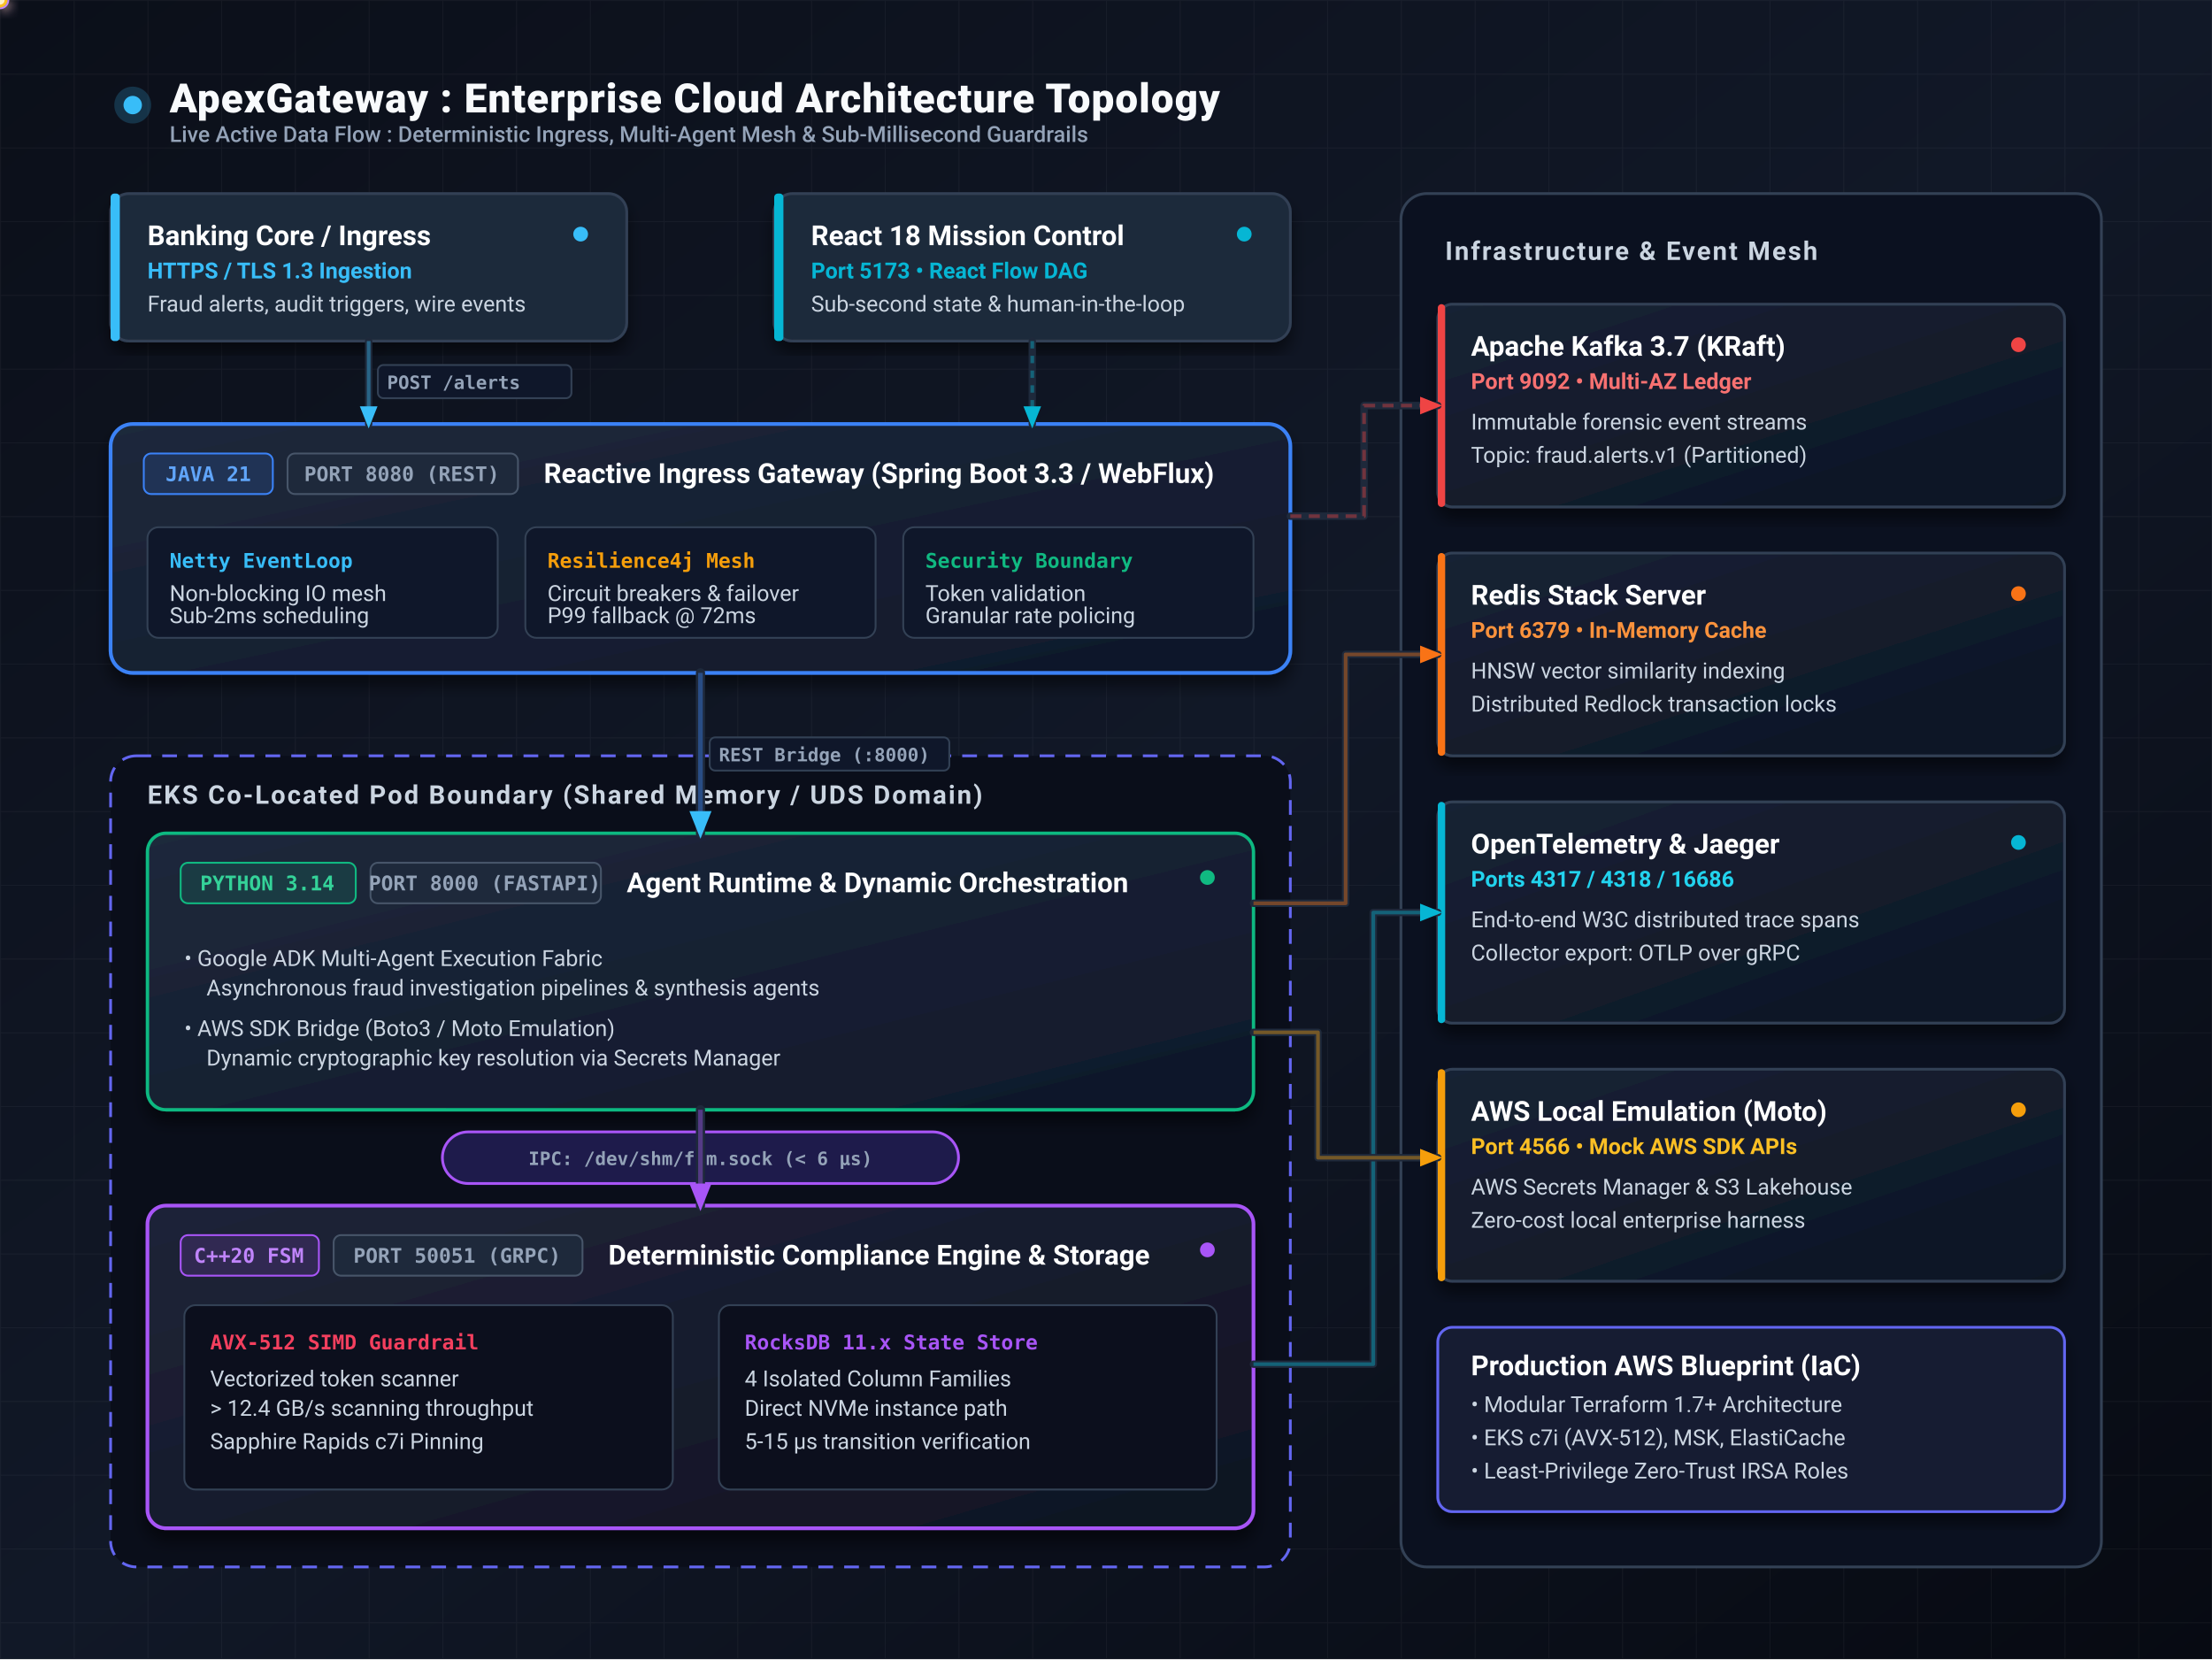
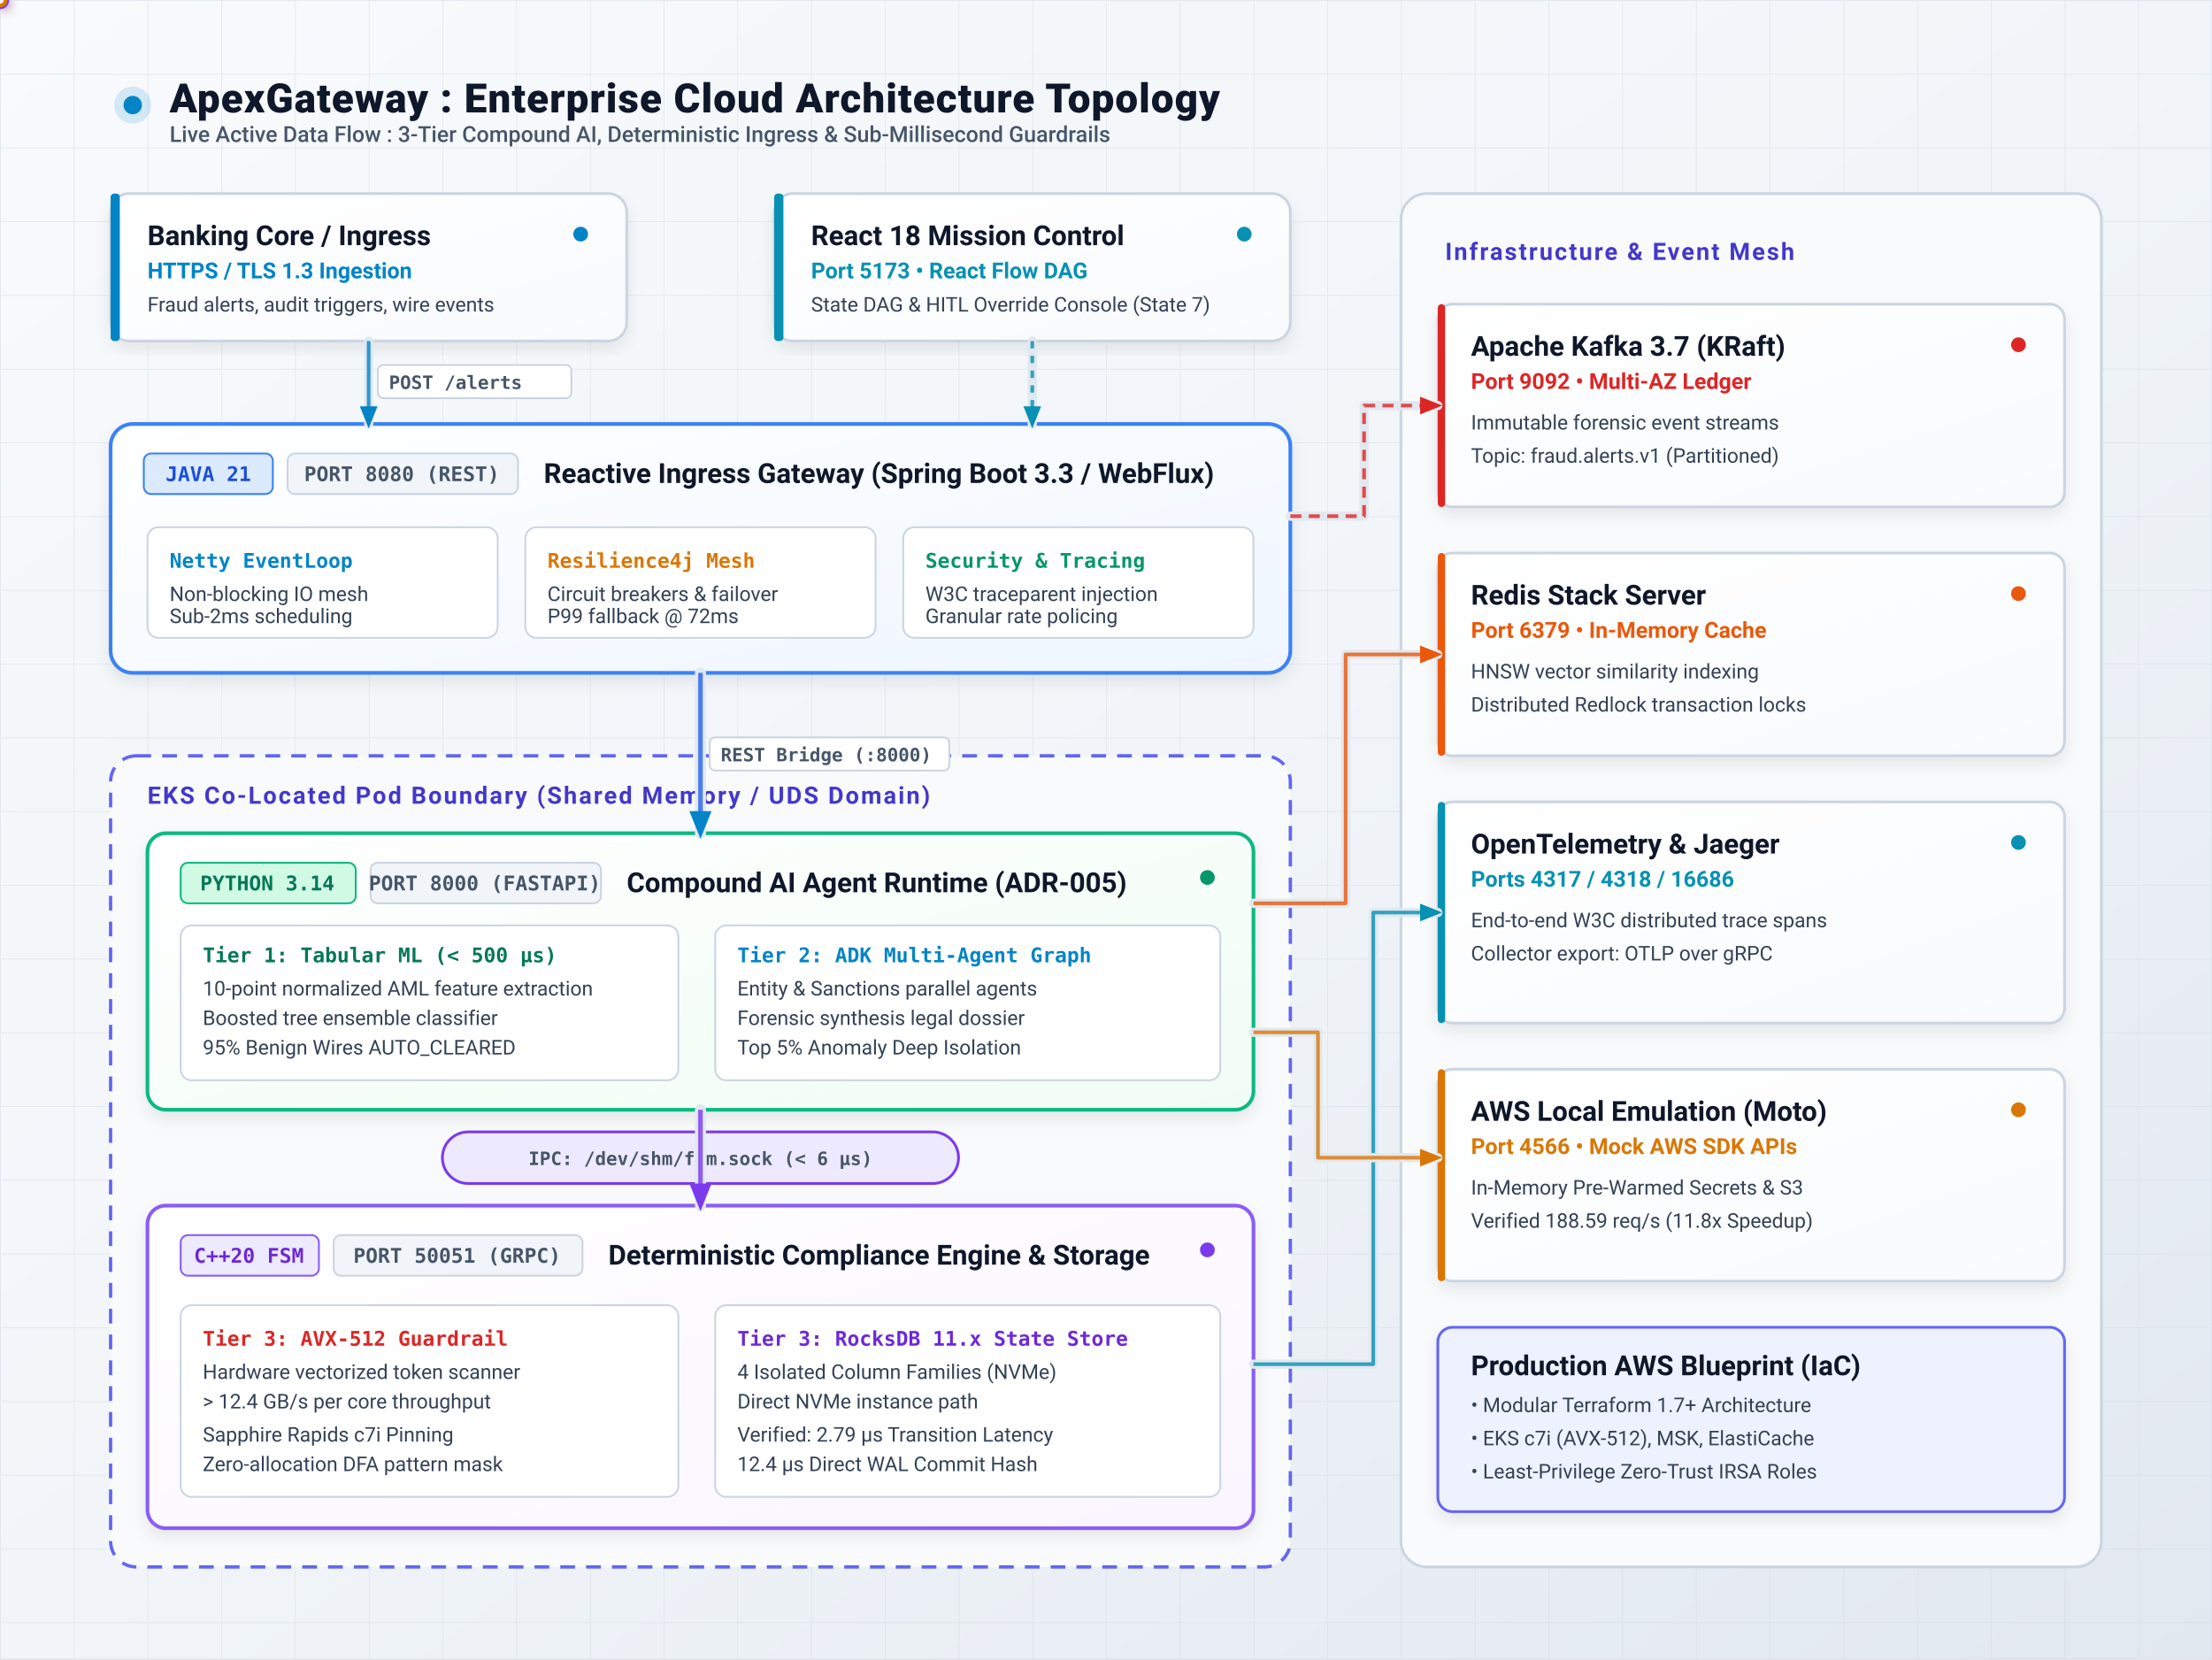
<svg xmlns="http://www.w3.org/2000/svg" viewBox="0 0 1200 900" width="100%" height="100%" text-rendering="geometricPrecision" shape-rendering="geometricPrecision">
  <defs>
    <linearGradient id="canvas-bg" x1="0%" y1="0%" x2="100%" y2="100%">
-       <stop offset="0%" stop-color="#0b0f19" />
-       <stop offset="50%" stop-color="#111827" />
-       <stop offset="100%" stop-color="#070a12" />
+       <stop offset="0%" stop-color="#f8fafc" />
+       <stop offset="50%" stop-color="#f1f5f9" />
+       <stop offset="100%" stop-color="#e2e8f0" />
+     </linearGradient>
+     <linearGradient id="card-grad-white" x1="0%" y1="0%" x2="100%" y2="100%">
+       <stop offset="0%" stop-color="#ffffff" />
+       <stop offset="100%" stop-color="#f8fafc" />
    </linearGradient>
    <linearGradient id="card-grad-java" x1="0%" y1="0%" x2="100%" y2="100%">
-       <stop offset="0%" stop-color="#1e293b" />
-       <stop offset="100%" stop-color="#0f172a" />
+       <stop offset="0%" stop-color="#ffffff" />
+       <stop offset="100%" stop-color="#eff6ff" />
    </linearGradient>
    <linearGradient id="card-grad-py" x1="0%" y1="0%" x2="100%" y2="100%">
-       <stop offset="0%" stop-color="#1e293b" />
-       <stop offset="100%" stop-color="#0f172a" />
+       <stop offset="0%" stop-color="#ffffff" />
+       <stop offset="100%" stop-color="#f0fdf4" />
    </linearGradient>
    <linearGradient id="card-grad-cpp" x1="0%" y1="0%" x2="100%" y2="100%">
-       <stop offset="0%" stop-color="#1f2438" />
-       <stop offset="100%" stop-color="#0f1322" />
+       <stop offset="0%" stop-color="#ffffff" />
+       <stop offset="100%" stop-color="#faf5ff" />
    </linearGradient>
    <linearGradient id="card-grad-infra" x1="0%" y1="0%" x2="100%" y2="100%">
-       <stop offset="0%" stop-color="#182234" />
-       <stop offset="100%" stop-color="#0d1524" />
+       <stop offset="0%" stop-color="#ffffff" />
+       <stop offset="100%" stop-color="#f8fafc" />
    </linearGradient>
    <filter id="card-shadow" x="-5%" y="-5%" width="110%" height="115%">
-       <feDropShadow dx="0" dy="6" stdDeviation="4" flood-color="#000000" flood-opacity="0.5" />
+       <feDropShadow dx="0" dy="4" stdDeviation="4" flood-color="#0f172a" flood-opacity="0.08" />
    </filter>
    <filter id="photon-glow" x="-50%" y="-50%" width="200%" height="200%">
-       <feGaussianBlur stdDeviation="3" result="blur1" />
+       <feGaussianBlur stdDeviation="2.5" result="blur1" />
      <feGaussianBlur stdDeviation="1" result="blur2" />
      <feMerge>
        <feMergeNode in="blur1" />
        <feMergeNode in="blur2" />
        <feMergeNode in="SourceGraphic" />
      </feMerge>
    </filter>
    <marker id="arrow-blue" viewBox="0 0 10 10" refX="8" refY="5" markerWidth="6" markerHeight="6" orient="auto-start-reverse">
-       <path d="M 0 1 L 10 5 L 0 9 z" fill="#38bdf8" />
+       <path d="M 0 1 L 10 5 L 0 9 z" fill="#0284c7" />
    </marker>
    <marker id="arrow-cyan" viewBox="0 0 10 10" refX="8" refY="5" markerWidth="6" markerHeight="6" orient="auto-start-reverse">
-       <path d="M 0 1 L 10 5 L 0 9 z" fill="#06b6d4" />
+       <path d="M 0 1 L 10 5 L 0 9 z" fill="#0891b2" />
    </marker>
    <marker id="arrow-purple" viewBox="0 0 10 10" refX="8" refY="5" markerWidth="6" markerHeight="6" orient="auto-start-reverse">
-       <path d="M 0 1 L 10 5 L 0 9 z" fill="#a855f7" />
+       <path d="M 0 1 L 10 5 L 0 9 z" fill="#7c3aed" />
    </marker>
    <marker id="arrow-red" viewBox="0 0 10 10" refX="8" refY="5" markerWidth="6" markerHeight="6" orient="auto-start-reverse">
-       <path d="M 0 1 L 10 5 L 0 9 z" fill="#ef4444" />
+       <path d="M 0 1 L 10 5 L 0 9 z" fill="#dc2626" />
    </marker>
    <marker id="arrow-orange" viewBox="0 0 10 10" refX="8" refY="5" markerWidth="6" markerHeight="6" orient="auto-start-reverse">
-       <path d="M 0 1 L 10 5 L 0 9 z" fill="#f97316" />
+       <path d="M 0 1 L 10 5 L 0 9 z" fill="#ea580c" />
    </marker>
    <marker id="arrow-amber" viewBox="0 0 10 10" refX="8" refY="5" markerWidth="6" markerHeight="6" orient="auto-start-reverse">
-       <path d="M 0 1 L 10 5 L 0 9 z" fill="#f59e0b" />
+       <path d="M 0 1 L 10 5 L 0 9 z" fill="#d97706" />
    </marker>
  </defs>
  <style>
-     .title { font-family: -apple-system, BlinkMacSystemFont, "Segoe UI", Roboto, Helvetica, Arial, sans-serif; font-size: 22px; font-weight: 800; fill: #f8fafc; letter-spacing: 0.5px; }
-     .subtitle { font-family: -apple-system, BlinkMacSystemFont, "Segoe UI", Roboto, Helvetica, Arial, sans-serif; font-size: 12px; font-weight: 500; fill: #94a3b8; }
-     .tier-title { font-family: -apple-system, BlinkMacSystemFont, "Segoe UI", Roboto, Helvetica, Arial, sans-serif; font-size: 14px; font-weight: 700; fill: #cbd5e1; text-transform: uppercase; letter-spacing: 1px; }
-     .card-header { font-family: -apple-system, BlinkMacSystemFont, "Segoe UI", Roboto, Helvetica, Arial, sans-serif; font-size: 15px; font-weight: 700; fill: #ffffff; }
+     .title { font-family: -apple-system, BlinkMacSystemFont, "Segoe UI", Roboto, Helvetica, Arial, sans-serif; font-size: 22px; font-weight: 800; fill: #0f172a; letter-spacing: 0.5px; }
+     .subtitle { font-family: -apple-system, BlinkMacSystemFont, "Segoe UI", Roboto, Helvetica, Arial, sans-serif; font-size: 12px; font-weight: 500; fill: #475569; }
+     .tier-title { font-family: -apple-system, BlinkMacSystemFont, "Segoe UI", Roboto, Helvetica, Arial, sans-serif; font-size: 13px; font-weight: 700; fill: #4338ca; text-transform: uppercase; letter-spacing: 1px; }
+     .card-header { font-family: -apple-system, BlinkMacSystemFont, "Segoe UI", Roboto, Helvetica, Arial, sans-serif; font-size: 15px; font-weight: 700; fill: #0f172a; }
    .card-meta { font-family: -apple-system, BlinkMacSystemFont, "Segoe UI", Roboto, Helvetica, Arial, sans-serif; font-size: 12px; font-weight: 600; }
-     .body-text { font-family: -apple-system, BlinkMacSystemFont, "Segoe UI", Roboto, Helvetica, Arial, sans-serif; font-size: 12px; fill: #cbd5e1; font-weight: 400; line-height: 16px; }
-     .badge-text { font-family: ui-monospace, SFMono-Regular, Menlo, Monaco, Consolas, monospace; font-size: 11px; font-weight: 600; }
-     .wire-label { font-family: ui-monospace, SFMono-Regular, Menlo, Monaco, Consolas, monospace; font-size: 10px; font-weight: 600; fill: #94a3b8; }
+     .body-text { font-family: -apple-system, BlinkMacSystemFont, "Segoe UI", Roboto, Helvetica, Arial, sans-serif; font-size: 11px; fill: #334155; font-weight: 400; line-height: 15px; }
+     .badge-text { font-family: ui-monospace, SFMono-Regular, Menlo, Monaco, Consolas, monospace; font-size: 11px; font-weight: 700; }
+     .wire-label { font-family: ui-monospace, SFMono-Regular, Menlo, Monaco, Consolas, monospace; font-size: 10px; font-weight: 700; fill: #475569; }
  </style>
  <rect width="1200" height="900" fill="url(#canvas-bg)" />
-   <g opacity="0.04" stroke="#ffffff" stroke-width="1">
+   <g opacity="0.45" stroke="#cbd5e1" stroke-width="0.8">
    <pattern id="grid" width="40" height="40" patternUnits="userSpaceOnUse">
      <path d="M 40 0 L 0 0 0 40" fill="none" />
    </pattern>
    <rect width="1200" height="900" fill="url(#grid)" />
  </g>
  <g transform="translate(60, 45)">
-     <circle cx="12" cy="12" r="10" fill="#38bdf8" opacity="0.2">
+     <circle cx="12" cy="12" r="10" fill="#0284c7" opacity="0.15">
      <animate attributeName="r" values="8;14;8" dur="2.5s" repeatCount="indefinite" />
-       <animate attributeName="opacity" values="0.2;0.4;0.2" dur="2.5s" repeatCount="indefinite" />
-     </circle>
-     <circle cx="12" cy="12" r="5" fill="#38bdf8" />
+       <animate attributeName="opacity" values="0.15;0.35;0.15" dur="2.5s" repeatCount="indefinite" />
+     </circle>
+     <circle cx="12" cy="12" r="5" fill="#0284c7" />
    <text x="32" y="16" class="title">ApexGateway : Enterprise Cloud Architecture Topology</text>
-     <text x="32" y="32" class="subtitle">Live Active Data Flow : Deterministic Ingress, Multi-Agent Mesh &amp; Sub-Millisecond Guardrails</text>
+     <text x="32" y="32" class="subtitle">Live Active Data Flow : 3-Tier Compound AI, Deterministic Ingress &amp; Sub-Millisecond Guardrails</text>
  </g>
  <g transform="translate(60, 105)">
    <g>
-       <rect x="0" y="0" width="280" height="80" rx="10" fill="#1e293b" stroke="#334155" stroke-width="1.5" filter="url(#card-shadow)" />
-       <rect x="0" y="0" width="5" height="80" rx="2" fill="#38bdf8" />
+       <rect x="0" y="0" width="280" height="80" rx="10" fill="url(#card-grad-white)" stroke="#cbd5e1" stroke-width="1.5" filter="url(#card-shadow)" />
+       <rect x="0" y="0" width="5" height="80" rx="2" fill="#0284c7" />
      <text x="20" y="28" class="card-header">Banking Core / Ingress</text>
-       <text x="20" y="46" class="card-meta" fill="#38bdf8">HTTPS / TLS 1.3 Ingestion</text>
+       <text x="20" y="46" class="card-meta" fill="#0284c7">HTTPS / TLS 1.3 Ingestion</text>
      <text x="20" y="64" class="body-text">Fraud alerts, audit triggers, wire events</text>
-       <circle cx="255" cy="22" r="4" fill="#38bdf8">
+       <circle cx="255" cy="22" r="4" fill="#0284c7">
        <animate attributeName="opacity" values="1;0.3;1" dur="1.5s" repeatCount="indefinite" />
      </circle>
    </g>
    <g transform="translate(360, 0)">
-       <rect x="0" y="0" width="280" height="80" rx="10" fill="#1e293b" stroke="#334155" stroke-width="1.5" filter="url(#card-shadow)" />
-       <rect x="0" y="0" width="5" height="80" rx="2" fill="#06b6d4" />
+       <rect x="0" y="0" width="280" height="80" rx="10" fill="url(#card-grad-white)" stroke="#cbd5e1" stroke-width="1.5" filter="url(#card-shadow)" />
+       <rect x="0" y="0" width="5" height="80" rx="2" fill="#0891b2" />
      <text x="20" y="28" class="card-header">React 18 Mission Control</text>
-       <text x="20" y="46" class="card-meta" fill="#06b6d4">Port 5173 • React Flow DAG</text>
-       <text x="20" y="64" class="body-text">Sub-second state &amp; human-in-the-loop</text>
-       <circle cx="255" cy="22" r="4" fill="#06b6d4">
+       <text x="20" y="46" class="card-meta" fill="#0891b2">Port 5173 • React Flow DAG</text>
+       <text x="20" y="64" class="body-text">State DAG &amp; HITL Override Console (State 7)</text>
+       <circle cx="255" cy="22" r="4" fill="#0891b2">
        <animate attributeName="opacity" values="1;0.3;1" dur="1.8s" repeatCount="indefinite" />
      </circle>
    </g>
  </g>
  <g transform="translate(60, 230)">
    <g>
      <rect x="0" y="0" width="640" height="135" rx="12" fill="url(#card-grad-java)" stroke="#3b82f6" stroke-width="2" filter="url(#card-shadow)" />
-       <rect x="18" y="16" width="70" height="22" rx="4" fill="#3b82f6" fill-opacity="0.15" stroke="#3b82f6" stroke-width="1" />
-       <text x="53" y="31" text-anchor="middle" class="badge-text" fill="#60a5fa">JAVA 21</text>
-       <rect x="96" y="16" width="125" height="22" rx="4" fill="#1e293b" stroke="#475569" stroke-width="1" />
-       <text x="158" y="31" text-anchor="middle" class="badge-text" fill="#94a3b8">PORT 8080 (REST)</text>
+       <rect x="18" y="16" width="70" height="22" rx="4" fill="#dbeafe" stroke="#3b82f6" stroke-width="1" />
+       <text x="53" y="31" text-anchor="middle" class="badge-text" fill="#1d4ed8">JAVA 21</text>
+       <rect x="96" y="16" width="125" height="22" rx="4" fill="#f1f5f9" stroke="#cbd5e1" stroke-width="1" />
+       <text x="158" y="31" text-anchor="middle" class="badge-text" fill="#475569">PORT 8080 (REST)</text>
      <text x="235" y="32" class="card-header">Reactive Ingress Gateway (Spring Boot 3.3 / WebFlux)</text>
      <g transform="translate(20, 56)">
-         <rect x="0" y="0" width="190" height="60" rx="6" fill="#0f172a" stroke="#334155" stroke-width="1" />
-         <text x="12" y="22" class="badge-text" fill="#38bdf8">Netty EventLoop</text>
+         <rect x="0" y="0" width="190" height="60" rx="6" fill="#ffffff" stroke="#cbd5e1" stroke-width="1" />
+         <text x="12" y="22" class="badge-text" fill="#0284c7">Netty EventLoop</text>
        <text x="12" y="40" class="body-text">Non-blocking IO mesh</text>
        <text x="12" y="52" class="body-text">Sub-2ms scheduling</text>
-         <rect x="205" y="0" width="190" height="60" rx="6" fill="#0f172a" stroke="#334155" stroke-width="1" />
-         <text x="217" y="22" class="badge-text" fill="#f59e0b">Resilience4j Mesh</text>
+         <rect x="205" y="0" width="190" height="60" rx="6" fill="#ffffff" stroke="#cbd5e1" stroke-width="1" />
+         <text x="217" y="22" class="badge-text" fill="#d97706">Resilience4j Mesh</text>
        <text x="217" y="40" class="body-text">Circuit breakers &amp; failover</text>
        <text x="217" y="52" class="body-text">P99 fallback @ 72ms</text>
-         <rect x="410" y="0" width="190" height="60" rx="6" fill="#0f172a" stroke="#334155" stroke-width="1" />
-         <text x="422" y="22" class="badge-text" fill="#10b981">Security Boundary</text>
-         <text x="422" y="40" class="body-text">Token validation</text>
+         <rect x="410" y="0" width="190" height="60" rx="6" fill="#ffffff" stroke="#cbd5e1" stroke-width="1" />
+         <text x="422" y="22" class="badge-text" fill="#059669">Security &amp; Tracing</text>
+         <text x="422" y="40" class="body-text">W3C traceparent injection</text>
        <text x="422" y="52" class="body-text">Granular rate policing</text>
      </g>
    </g>
  </g>
  <g transform="translate(60, 410)">
-     <rect x="0" y="0" width="640" height="440" rx="14" fill="#0a0e1a" stroke="#6366f1" stroke-width="1.5" stroke-dasharray="8 6" />
-     <text x="20" y="26" class="tier-title" fill="#818cf8">EKS Co-Located Pod Boundary (Shared Memory / UDS Domain)</text>
+     <rect x="0" y="0" width="640" height="440" rx="14" fill="#f8fafc" stroke="#6366f1" stroke-width="1.8" stroke-dasharray="8 6" />
+     <text x="20" y="26" class="tier-title">EKS Co-Located Pod Boundary (Shared Memory / UDS Domain)</text>
    <g transform="translate(20, 42)">
-       <rect x="0" y="0" width="600" height="150" rx="10" fill="url(#card-grad-py)" stroke="#10b981" stroke-width="1.8" filter="url(#card-shadow)" />
-       <rect x="18" y="16" width="95" height="22" rx="4" fill="#10b981" fill-opacity="0.15" stroke="#10b981" stroke-width="1" />
-       <text x="65" y="31" text-anchor="middle" class="badge-text" fill="#34d399">PYTHON 3.14</text>
-       <rect x="121" y="16" width="125" height="22" rx="4" fill="#1e293b" stroke="#475569" stroke-width="1" />
-       <text x="183" y="31" text-anchor="middle" class="badge-text" fill="#94a3b8">PORT 8000 (FASTAPI)</text>
-       <text x="260" y="32" class="card-header">Agent Runtime &amp; Dynamic Orchestration</text>
-       <circle cx="575" cy="24" r="4" fill="#10b981">
+       <rect x="0" y="0" width="600" height="150" rx="10" fill="url(#card-grad-py)" stroke="#10b981" stroke-width="2" filter="url(#card-shadow)" />
+       <rect x="18" y="16" width="95" height="22" rx="4" fill="#d1fae5" stroke="#10b981" stroke-width="1" />
+       <text x="65" y="31" text-anchor="middle" class="badge-text" fill="#047857">PYTHON 3.14</text>
+       <rect x="121" y="16" width="125" height="22" rx="4" fill="#f1f5f9" stroke="#cbd5e1" stroke-width="1" />
+       <text x="183" y="31" text-anchor="middle" class="badge-text" fill="#475569">PORT 8000 (FASTAPI)</text>
+       <text x="260" y="32" class="card-header">Compound AI Agent Runtime (ADR-005)</text>
+       <circle cx="575" cy="24" r="4" fill="#059669">
        <animate attributeName="opacity" values="1;0.2;1" dur="1.2s" repeatCount="indefinite" />
      </circle>
-       <g transform="translate(20, 52)">
-         <text x="0" y="20" class="body-text" font-weight="600" fill="#e2e8f0">• Google ADK Multi-Agent Execution Fabric</text>
-         <text x="12" y="36" class="body-text" fill="#94a3b8">Asynchronous fraud investigation pipelines &amp; synthesis agents</text>
-         <text x="0" y="58" class="body-text" font-weight="600" fill="#e2e8f0">• AWS SDK Bridge (Boto3 / Moto Emulation)</text>
-         <text x="12" y="74" class="body-text" fill="#94a3b8">Dynamic cryptographic key resolution via Secrets Manager</text>
+       <g transform="translate(18, 50)">
+         <rect x="0" y="0" width="270" height="84" rx="6" fill="#ffffff" stroke="#cbd5e1" stroke-width="1" />
+         <text x="12" y="20" class="badge-text" fill="#047857">Tier 1: Tabular ML (&lt; 500 µs)</text>
+         <text x="12" y="38" class="body-text">10-point normalized AML feature extraction</text>
+         <text x="12" y="54" class="body-text">Boosted tree ensemble classifier</text>
+         <text x="12" y="70" class="body-text" font-weight="700" fill="#059669">95% Benign Wires AUTO_CLEARED</text>
+         <rect x="290" y="0" width="274" height="84" rx="6" fill="#ffffff" stroke="#cbd5e1" stroke-width="1" />
+         <text x="302" y="20" class="badge-text" fill="#0284c7">Tier 2: ADK Multi-Agent Graph</text>
+         <text x="302" y="38" class="body-text">Entity &amp; Sanctions parallel agents</text>
+         <text x="302" y="54" class="body-text">Forensic synthesis legal dossier</text>
+         <text x="302" y="70" class="body-text" font-weight="700" fill="#d97706">Top 5% Anomaly Deep Isolation</text>
      </g>
    </g>
    <g transform="translate(180, 204)">
-       <rect x="0" y="0" width="280" height="28" rx="14" fill="#1e1b4b" stroke="#a855f7" stroke-width="1.5" />
-       <text x="140" y="18" text-anchor="middle" class="wire-label" fill="#c084fc">IPC: /dev/shm/fsm.sock (&lt; 6 μs)</text>
+       <rect x="0" y="0" width="280" height="28" rx="14" fill="#ede9fe" stroke="#7c3aed" stroke-width="1.5" />
+       <text x="140" y="18" text-anchor="middle" class="wire-label" fill="#6d28d9">IPC: /dev/shm/fsm.sock (&lt; 6 μs)</text>
    </g>
    <g transform="translate(20, 244)">
-       <rect x="0" y="0" width="600" height="175" rx="10" fill="url(#card-grad-cpp)" stroke="#a855f7" stroke-width="2" filter="url(#card-shadow)" />
-       <rect x="18" y="16" width="75" height="22" rx="4" fill="#a855f7" fill-opacity="0.15" stroke="#a855f7" stroke-width="1" />
-       <text x="55" y="31" text-anchor="middle" class="badge-text" fill="#c084fc">C++20 FSM</text>
-       <rect x="101" y="16" width="135" height="22" rx="4" fill="#1e293b" stroke="#475569" stroke-width="1" />
-       <text x="168" y="31" text-anchor="middle" class="badge-text" fill="#94a3b8">PORT 50051 (GRPC)</text>
+       <rect x="0" y="0" width="600" height="175" rx="10" fill="url(#card-grad-cpp)" stroke="#8b5cf6" stroke-width="2" filter="url(#card-shadow)" />
+       <rect x="18" y="16" width="75" height="22" rx="4" fill="#ede9fe" stroke="#8b5cf6" stroke-width="1" />
+       <text x="55" y="31" text-anchor="middle" class="badge-text" fill="#6d28d9">C++20 FSM</text>
+       <rect x="101" y="16" width="135" height="22" rx="4" fill="#f1f5f9" stroke="#cbd5e1" stroke-width="1" />
+       <text x="168" y="31" text-anchor="middle" class="badge-text" fill="#475569">PORT 50051 (GRPC)</text>
      <text x="250" y="32" class="card-header">Deterministic Compliance Engine &amp; Storage</text>
-       <circle cx="575" cy="24" r="4" fill="#a855f7">
+       <circle cx="575" cy="24" r="4" fill="#7c3aed">
        <animate attributeName="opacity" values="1;0.3;1" dur="0.8s" repeatCount="indefinite" />
      </circle>
-       <g transform="translate(20, 54)">
-         <rect x="0" y="0" width="265" height="100" rx="6" fill="#0c0f1d" stroke="#334155" stroke-width="1" />
-         <text x="14" y="24" class="badge-text" fill="#f43f5e">AVX-512 SIMD Guardrail</text>
-         <text x="14" y="44" class="body-text">Vectorized token scanner</text>
-         <text x="14" y="60" class="body-text">&gt; 12.4 GB/s scanning throughput</text>
-         <text x="14" y="78" class="body-text" fill="#38bdf8">Sapphire Rapids c7i Pinning</text>
-         <rect x="290" y="0" width="270" height="100" rx="6" fill="#0c0f1d" stroke="#334155" stroke-width="1" />
-         <text x="304" y="24" class="badge-text" fill="#a855f7">RocksDB 11.x State Store</text>
-         <text x="304" y="44" class="body-text">4 Isolated Column Families</text>
-         <text x="304" y="60" class="body-text">Direct NVMe instance path</text>
-         <text x="304" y="78" class="body-text" fill="#10b981">5-15 μs transition verification</text>
+       <g transform="translate(18, 54)">
+         <rect x="0" y="0" width="270" height="104" rx="6" fill="#ffffff" stroke="#cbd5e1" stroke-width="1" />
+         <text x="12" y="22" class="badge-text" fill="#dc2626">Tier 3: AVX-512 Guardrail</text>
+         <text x="12" y="40" class="body-text">Hardware vectorized token scanner</text>
+         <text x="12" y="56" class="body-text">&gt; 12.4 GB/s per core throughput</text>
+         <text x="12" y="74" class="body-text" font-weight="600" fill="#0284c7">Sapphire Rapids c7i Pinning</text>
+         <text x="12" y="90" class="body-text" fill="#64748b">Zero-allocation DFA pattern mask</text>
+         <rect x="290" y="0" width="274" height="104" rx="6" fill="#ffffff" stroke="#cbd5e1" stroke-width="1" />
+         <text x="302" y="22" class="badge-text" fill="#6d28d9">Tier 3: RocksDB 11.x State Store</text>
+         <text x="302" y="40" class="body-text">4 Isolated Column Families (NVMe)</text>
+         <text x="302" y="56" class="body-text">Direct NVMe instance path</text>
+         <text x="302" y="74" class="body-text" font-weight="700" fill="#059669">Verified: 2.79 µs Transition Latency</text>
+         <text x="302" y="90" class="body-text" font-weight="700" fill="#7c3aed">12.4 µs Direct WAL Commit Hash</text>
      </g>
    </g>
  </g>
  <g transform="translate(760, 105)">
-     <rect x="0" y="0" width="380" height="745" rx="14" fill="#0b1120" stroke="#334155" stroke-width="1.5" />
-     <text x="24" y="36" class="tier-title" fill="#94a3b8">Infrastructure &amp; Event Mesh</text>
+     <rect x="0" y="0" width="380" height="745" rx="14" fill="#f8fafc" stroke="#cbd5e1" stroke-width="1.5" />
+     <text x="24" y="36" class="tier-title" fill="#334155">Infrastructure &amp; Event Mesh</text>
    <g transform="translate(20, 60)">
-       <rect x="0" y="0" width="340" height="110" rx="8" fill="url(#card-grad-infra)" stroke="#334155" stroke-width="1.5" filter="url(#card-shadow)" />
-       <rect x="0" y="0" width="4" height="110" rx="2" fill="#ef4444" />
+       <rect x="0" y="0" width="340" height="110" rx="8" fill="url(#card-grad-infra)" stroke="#cbd5e1" stroke-width="1.5" filter="url(#card-shadow)" />
+       <rect x="0" y="0" width="4" height="110" rx="2" fill="#dc2626" />
      <text x="18" y="28" class="card-header">Apache Kafka 3.7 (KRaft)</text>
-       <text x="18" y="46" class="card-meta" fill="#f87171">Port 9092 • Multi-AZ Ledger</text>
+       <text x="18" y="46" class="card-meta" fill="#dc2626">Port 9092 • Multi-AZ Ledger</text>
      <text x="18" y="68" class="body-text">Immutable forensic event streams</text>
-       <text x="18" y="86" class="body-text" fill="#94a3b8">Topic: fraud.alerts.v1 (Partitioned)</text>
-       <circle cx="315" cy="22" r="4" fill="#ef4444">
+       <text x="18" y="86" class="body-text" fill="#64748b">Topic: fraud.alerts.v1 (Partitioned)</text>
+       <circle cx="315" cy="22" r="4" fill="#dc2626">
        <animate attributeName="opacity" values="1;0.2;1" dur="1.1s" repeatCount="indefinite" />
      </circle>
    </g>
    <g transform="translate(20, 195)">
-       <rect x="0" y="0" width="340" height="110" rx="8" fill="url(#card-grad-infra)" stroke="#334155" stroke-width="1.5" filter="url(#card-shadow)" />
-       <rect x="0" y="0" width="4" height="110" rx="2" fill="#f97316" />
+       <rect x="0" y="0" width="340" height="110" rx="8" fill="url(#card-grad-infra)" stroke="#cbd5e1" stroke-width="1.5" filter="url(#card-shadow)" />
+       <rect x="0" y="0" width="4" height="110" rx="2" fill="#ea580c" />
      <text x="18" y="28" class="card-header">Redis Stack Server</text>
-       <text x="18" y="46" class="card-meta" fill="#fb923c">Port 6379 • In-Memory Cache</text>
+       <text x="18" y="46" class="card-meta" fill="#ea580c">Port 6379 • In-Memory Cache</text>
      <text x="18" y="68" class="body-text">HNSW vector similarity indexing</text>
-       <text x="18" y="86" class="body-text" fill="#94a3b8">Distributed Redlock transaction locks</text>
-       <circle cx="315" cy="22" r="4" fill="#f97316">
+       <text x="18" y="86" class="body-text" fill="#64748b">Distributed Redlock transaction locks</text>
+       <circle cx="315" cy="22" r="4" fill="#ea580c">
        <animate attributeName="opacity" values="1;0.2;1" dur="1.4s" repeatCount="indefinite" />
      </circle>
    </g>
    <g transform="translate(20, 330)">
-       <rect x="0" y="0" width="340" height="120" rx="8" fill="url(#card-grad-infra)" stroke="#334155" stroke-width="1.5" filter="url(#card-shadow)" />
-       <rect x="0" y="0" width="4" height="120" rx="2" fill="#06b6d4" />
+       <rect x="0" y="0" width="340" height="120" rx="8" fill="url(#card-grad-infra)" stroke="#cbd5e1" stroke-width="1.5" filter="url(#card-shadow)" />
+       <rect x="0" y="0" width="4" height="120" rx="2" fill="#0891b2" />
      <text x="18" y="28" class="card-header">OpenTelemetry &amp; Jaeger</text>
-       <text x="18" y="46" class="card-meta" fill="#22d3ee">Ports 4317 / 4318 / 16686</text>
+       <text x="18" y="46" class="card-meta" fill="#0891b2">Ports 4317 / 4318 / 16686</text>
      <text x="18" y="68" class="body-text">End-to-end W3C distributed trace spans</text>
-       <text x="18" y="86" class="body-text" fill="#94a3b8">Collector export: OTLP over gRPC</text>
-       <circle cx="315" cy="22" r="4" fill="#06b6d4">
+       <text x="18" y="86" class="body-text" fill="#64748b">Collector export: OTLP over gRPC</text>
+       <circle cx="315" cy="22" r="4" fill="#0891b2">
        <animate attributeName="opacity" values="1;0.2;1" dur="1.7s" repeatCount="indefinite" />
      </circle>
    </g>
    <g transform="translate(20, 475)">
-       <rect x="0" y="0" width="340" height="115" rx="8" fill="url(#card-grad-infra)" stroke="#334155" stroke-width="1.5" filter="url(#card-shadow)" />
-       <rect x="0" y="0" width="4" height="115" rx="2" fill="#f59e0b" />
+       <rect x="0" y="0" width="340" height="115" rx="8" fill="url(#card-grad-infra)" stroke="#cbd5e1" stroke-width="1.5" filter="url(#card-shadow)" />
+       <rect x="0" y="0" width="4" height="115" rx="2" fill="#d97706" />
      <text x="18" y="28" class="card-header">AWS Local Emulation (Moto)</text>
-       <text x="18" y="46" class="card-meta" fill="#fbbf24">Port 4566 • Mock AWS SDK APIs</text>
-       <text x="18" y="68" class="body-text">AWS Secrets Manager &amp; S3 Lakehouse</text>
-       <text x="18" y="86" class="body-text" fill="#94a3b8">Zero-cost local enterprise harness</text>
-       <circle cx="315" cy="22" r="4" fill="#f59e0b">
+       <text x="18" y="46" class="card-meta" fill="#d97706">Port 4566 • Mock AWS SDK APIs</text>
+       <text x="18" y="68" class="body-text">In-Memory Pre-Warmed Secrets &amp; S3</text>
+       <text x="18" y="86" class="body-text" font-weight="700" fill="#059669">Verified 188.59 req/s (11.8x Speedup)</text>
+       <circle cx="315" cy="22" r="4" fill="#d97706">
        <animate attributeName="opacity" values="1;0.3;1" dur="1.3s" repeatCount="indefinite" />
      </circle>
    </g>
    <g transform="translate(20, 615)">
-       <rect x="0" y="0" width="340" height="100" rx="8" fill="#131d31" stroke="#6366f1" stroke-width="1.5" filter="url(#card-shadow)" />
-       <text x="18" y="26" class="card-header" fill="#a5b4fc">Production AWS Blueprint (IaC)</text>
+       <rect x="0" y="0" width="340" height="100" rx="8" fill="#eef2ff" stroke="#6366f1" stroke-width="1.5" filter="url(#card-shadow)" />
+       <text x="18" y="26" class="card-header" fill="#3730a3">Production AWS Blueprint (IaC)</text>
      <text x="18" y="46" class="body-text">• Modular Terraform 1.7+ Architecture</text>
      <text x="18" y="64" class="body-text">• EKS c7i (AVX-512), MSK, ElastiCache</text>
-       <text x="18" y="82" class="body-text" fill="#818cf8">• Least-Privilege Zero-Trust IRSA Roles</text>
-     </g>
-   </g>
-   <path id="path-client-ingress" d="M 200 185 L 200 230" stroke="#1e293b" stroke-width="4" stroke-linecap="round" fill="none" />
-   <path d="M 200 185 L 200 230" stroke="#38bdf8" stroke-width="2" stroke-opacity="0.4" fill="none" marker-end="url(#arrow-blue)" />
-   <path id="path-ui-ingress" d="M 560 185 L 560 230" stroke="#1e293b" stroke-width="4" stroke-linecap="round" fill="none" />
-   <path d="M 560 185 L 560 230" stroke="#06b6d4" stroke-width="2" stroke-dasharray="4 4" stroke-opacity="0.4" fill="none" marker-end="url(#arrow-cyan)" />
-   <path id="path-ingress-python" d="M 380 365 L 380 452" stroke="#1e293b" stroke-width="5" stroke-linecap="round" fill="none" />
-   <path d="M 380 365 L 380 452" stroke="#3b82f6" stroke-width="2.5" stroke-opacity="0.4" fill="none" marker-end="url(#arrow-blue)" />
-   <path id="path-python-cpp" d="M 380 602 L 380 654" stroke="#1e293b" stroke-width="5" stroke-linecap="round" fill="none" />
-   <path d="M 380 602 L 380 654" stroke="#a855f7" stroke-width="2.5" stroke-opacity="0.4" fill="none" marker-end="url(#arrow-purple)" />
-   <path id="path-ingress-kafka" d="M 700 280 L 740 280 L 740 220 L 780 220" stroke="#1e293b" stroke-width="4" stroke-linecap="round" stroke-linejoin="round" fill="none" />
-   <path d="M 700 280 L 740 280 L 740 220 L 780 220" stroke="#ef4444" stroke-width="2" stroke-opacity="0.4" stroke-dasharray="6 4" stroke-linejoin="round" fill="none" marker-end="url(#arrow-red)" />
-   <path id="path-python-redis" d="M 680 490 L 730 490 L 730 355 L 780 355" stroke="#1e293b" stroke-width="4" stroke-linecap="round" stroke-linejoin="round" fill="none" />
-   <path d="M 680 490 L 730 490 L 730 355 L 780 355" stroke="#f97316" stroke-width="2" stroke-opacity="0.4" stroke-linejoin="round" fill="none" marker-end="url(#arrow-orange)" />
-   <path id="path-cpp-otel" d="M 680 740 L 745 740 L 745 495 L 780 495" stroke="#1e293b" stroke-width="4" stroke-linecap="round" stroke-linejoin="round" fill="none" />
-   <path d="M 680 740 L 745 740 L 745 495 L 780 495" stroke="#06b6d4" stroke-width="2" stroke-opacity="0.4" stroke-linejoin="round" fill="none" marker-end="url(#arrow-cyan)" />
-   <path id="path-python-aws" d="M 680 560 L 715 560 L 715 628 L 780 628" stroke="#1e293b" stroke-width="4" stroke-linecap="round" stroke-linejoin="round" fill="none" />
-   <path d="M 680 560 L 715 560 L 715 628 L 780 628" stroke="#f59e0b" stroke-width="2" stroke-opacity="0.4" stroke-linejoin="round" fill="none" marker-end="url(#arrow-amber)" />
+       <text x="18" y="82" class="body-text" font-weight="600" fill="#4f46e5">• Least-Privilege Zero-Trust IRSA Roles</text>
+     </g>
+   </g>
+   <path id="path-client-ingress" d="M 200 185 L 200 230" stroke="#e2e8f0" stroke-width="5" stroke-linecap="round" fill="none" />
+   <path d="M 200 185 L 200 230" stroke="#0284c7" stroke-width="2" stroke-opacity="0.8" fill="none" marker-end="url(#arrow-blue)" />
+   <path id="path-ui-ingress" d="M 560 185 L 560 230" stroke="#e2e8f0" stroke-width="5" stroke-linecap="round" fill="none" />
+   <path d="M 560 185 L 560 230" stroke="#0891b2" stroke-width="2" stroke-dasharray="4 4" stroke-opacity="0.8" fill="none" marker-end="url(#arrow-cyan)" />
+   <path id="path-ingress-python" d="M 380 365 L 380 452" stroke="#e2e8f0" stroke-width="6" stroke-linecap="round" fill="none" />
+   <path d="M 380 365 L 380 452" stroke="#2563eb" stroke-width="2.5" stroke-opacity="0.8" fill="none" marker-end="url(#arrow-blue)" />
+   <path id="path-python-cpp" d="M 380 602 L 380 654" stroke="#e2e8f0" stroke-width="6" stroke-linecap="round" fill="none" />
+   <path d="M 380 602 L 380 654" stroke="#7c3aed" stroke-width="2.5" stroke-opacity="0.8" fill="none" marker-end="url(#arrow-purple)" />
+   <path id="path-ingress-kafka" d="M 700 280 L 740 280 L 740 220 L 780 220" stroke="#e2e8f0" stroke-width="5" stroke-linecap="round" stroke-linejoin="round" fill="none" />
+   <path d="M 700 280 L 740 280 L 740 220 L 780 220" stroke="#dc2626" stroke-width="2" stroke-opacity="0.8" stroke-dasharray="6 4" stroke-linejoin="round" fill="none" marker-end="url(#arrow-red)" />
+   <path id="path-python-redis" d="M 680 490 L 730 490 L 730 355 L 780 355" stroke="#e2e8f0" stroke-width="5" stroke-linecap="round" stroke-linejoin="round" fill="none" />
+   <path d="M 680 490 L 730 490 L 730 355 L 780 355" stroke="#ea580c" stroke-width="2" stroke-opacity="0.8" stroke-linejoin="round" fill="none" marker-end="url(#arrow-orange)" />
+   <path id="path-cpp-otel" d="M 680 740 L 745 740 L 745 495 L 780 495" stroke="#e2e8f0" stroke-width="5" stroke-linecap="round" stroke-linejoin="round" fill="none" />
+   <path d="M 680 740 L 745 740 L 745 495 L 780 495" stroke="#0891b2" stroke-width="2" stroke-opacity="0.8" stroke-linejoin="round" fill="none" marker-end="url(#arrow-cyan)" />
+   <path id="path-python-aws" d="M 680 560 L 715 560 L 715 628 L 780 628" stroke="#e2e8f0" stroke-width="5" stroke-linecap="round" stroke-linejoin="round" fill="none" />
+   <path d="M 680 560 L 715 560 L 715 628 L 780 628" stroke="#d97706" stroke-width="2" stroke-opacity="0.8" stroke-linejoin="round" fill="none" marker-end="url(#arrow-amber)" />
  <g transform="translate(205, 198)">
-     <rect x="0" y="0" width="105" height="18" rx="3" fill="#0f172a" stroke="#334155" stroke-width="1" />
-     <text x="5" y="13" class="wire-label" fill="#38bdf8">POST /alerts</text>
+     <rect x="0" y="0" width="105" height="18" rx="3" fill="#ffffff" stroke="#cbd5e1" stroke-width="1" />
+     <text x="6" y="13" class="wire-label" fill="#0284c7">POST /alerts</text>
  </g>
  <g transform="translate(385, 400)">
-     <rect x="0" y="0" width="130" height="18" rx="3" fill="#0f172a" stroke="#334155" stroke-width="1" />
-     <text x="5" y="13" class="wire-label" fill="#60a5fa">REST Bridge (:8000)</text>
+     <rect x="0" y="0" width="130" height="18" rx="3" fill="#ffffff" stroke="#cbd5e1" stroke-width="1" />
+     <text x="6" y="13" class="wire-label" fill="#2563eb">REST Bridge (:8000)</text>
  </g>
  <g filter="url(#photon-glow)">
-     <circle r="4" fill="#38bdf8">
+     <circle r="4" fill="#0284c7">
      <animateMotion dur="0.9s" repeatCount="indefinite">
        <mpath href="#path-client-ingress" />
      </animateMotion>
    </circle>
-     <circle r="2.5" fill="#e0f2fe">
+     <circle r="2" fill="#ffffff">
      <animateMotion dur="0.9s" begin="0.45s" repeatCount="indefinite">
        <mpath href="#path-client-ingress" />
      </animateMotion>
    </circle>
-     <circle r="3.5" fill="#06b6d4">
+     <circle r="3.5" fill="#0891b2">
      <animateMotion dur="1.4s" repeatCount="indefinite">
        <mpath href="#path-ui-ingress" />
      </animateMotion>
    </circle>
-     <circle r="4.5" fill="#60a5fa">
+     <circle r="4.5" fill="#2563eb">
      <animateMotion dur="1.1s" repeatCount="indefinite">
        <mpath href="#path-ingress-python" />
      </animateMotion>
    </circle>
-     <circle r="3" fill="#bfdbfe">
+     <circle r="2.5" fill="#ffffff">
      <animateMotion dur="1.1s" begin="0.55s" repeatCount="indefinite">
        <mpath href="#path-ingress-python" />
      </animateMotion>
    </circle>
-     <circle r="5" fill="#c084fc">
+     <circle r="5" fill="#7c3aed">
      <animateMotion dur="0.6s" repeatCount="indefinite">
        <mpath href="#path-python-cpp" />
      </animateMotion>
    </circle>
-     <circle r="3" fill="#f3e8ff">
+     <circle r="2.5" fill="#ffffff">
      <animateMotion dur="0.6s" begin="0.3s" repeatCount="indefinite">
        <mpath href="#path-python-cpp" />
      </animateMotion>
    </circle>
-     <circle r="4" fill="#ef4444">
+     <circle r="4" fill="#dc2626">
      <animateMotion dur="1.6s" repeatCount="indefinite">
        <mpath href="#path-ingress-kafka" />
      </animateMotion>
    </circle>
-     <circle r="2.5" fill="#fecaca">
+     <circle r="2" fill="#ffffff">
      <animateMotion dur="1.6s" begin="0.8s" repeatCount="indefinite">
        <mpath href="#path-ingress-kafka" />
      </animateMotion>
    </circle>
-     <circle r="4" fill="#fb923c">
+     <circle r="4" fill="#ea580c">
      <animateMotion dur="1.8s" repeatCount="indefinite">
        <mpath href="#path-python-redis" />
      </animateMotion>
    </circle>
-     <circle r="2.5" fill="#fed7aa">
+     <circle r="2" fill="#ffffff">
      <animateMotion dur="1.8s" begin="0.9s" repeatCount="indefinite">
        <mpath href="#path-python-redis" />
      </animateMotion>
    </circle>
-     <circle r="4" fill="#22d3ee">
+     <circle r="4" fill="#0891b2">
      <animateMotion dur="2.2s" repeatCount="indefinite">
        <mpath href="#path-cpp-otel" />
      </animateMotion>
    </circle>
-     <circle r="2.5" fill="#cffafe">
+     <circle r="2" fill="#ffffff">
      <animateMotion dur="2.2s" begin="1.1s" repeatCount="indefinite">
        <mpath href="#path-cpp-otel" />
      </animateMotion>
    </circle>
-     <circle r="4" fill="#fbbf24">
+     <circle r="4" fill="#d97706">
      <animateMotion dur="2.0s" repeatCount="indefinite">
        <mpath href="#path-python-aws" />
      </animateMotion>
    </circle>
-     <circle r="2.5" fill="#fef3c7">
+     <circle r="2" fill="#ffffff">
      <animateMotion dur="2.0s" begin="1.0s" repeatCount="indefinite">
        <mpath href="#path-python-aws" />
      </animateMotion>
    </circle>
  </g>
</svg>
